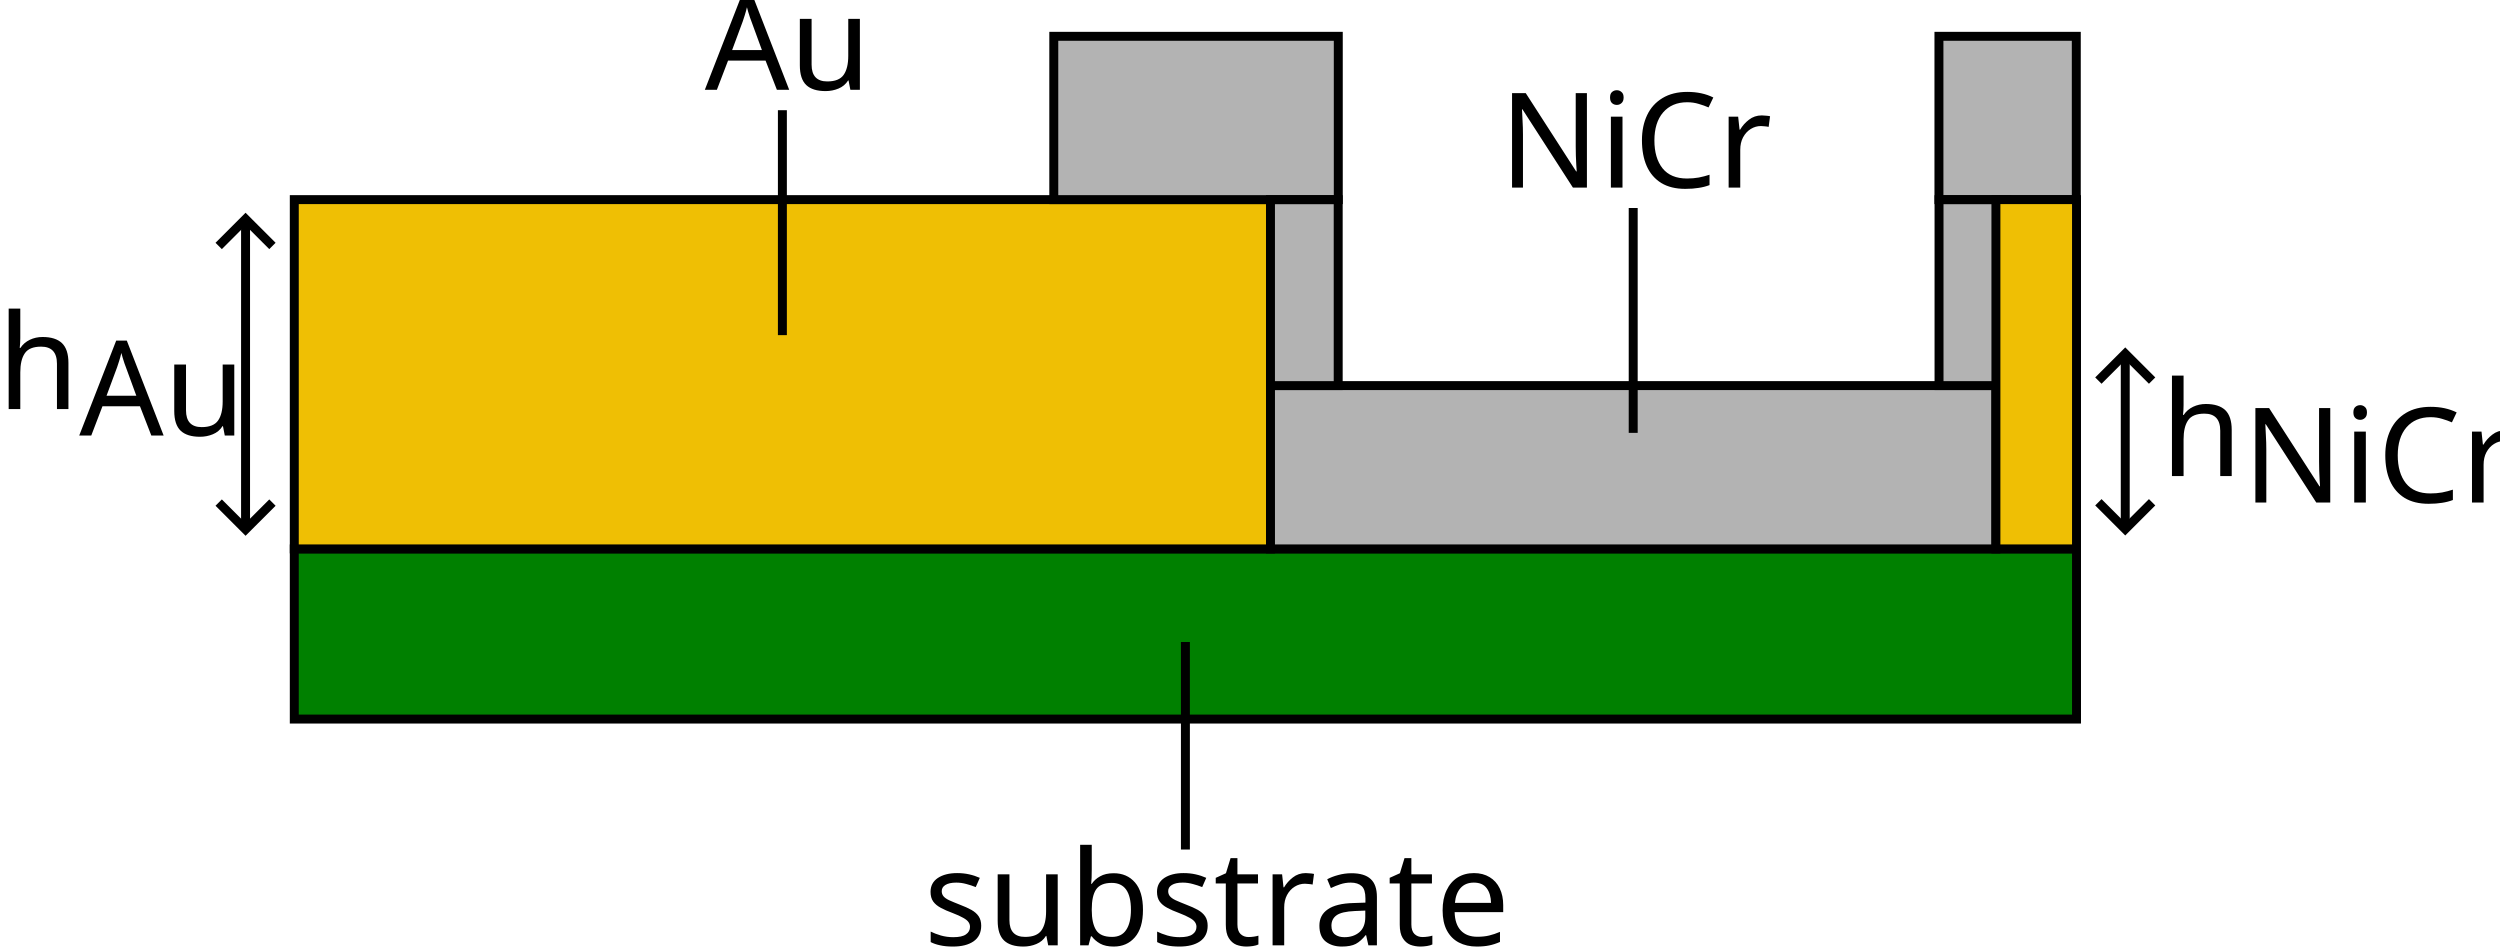
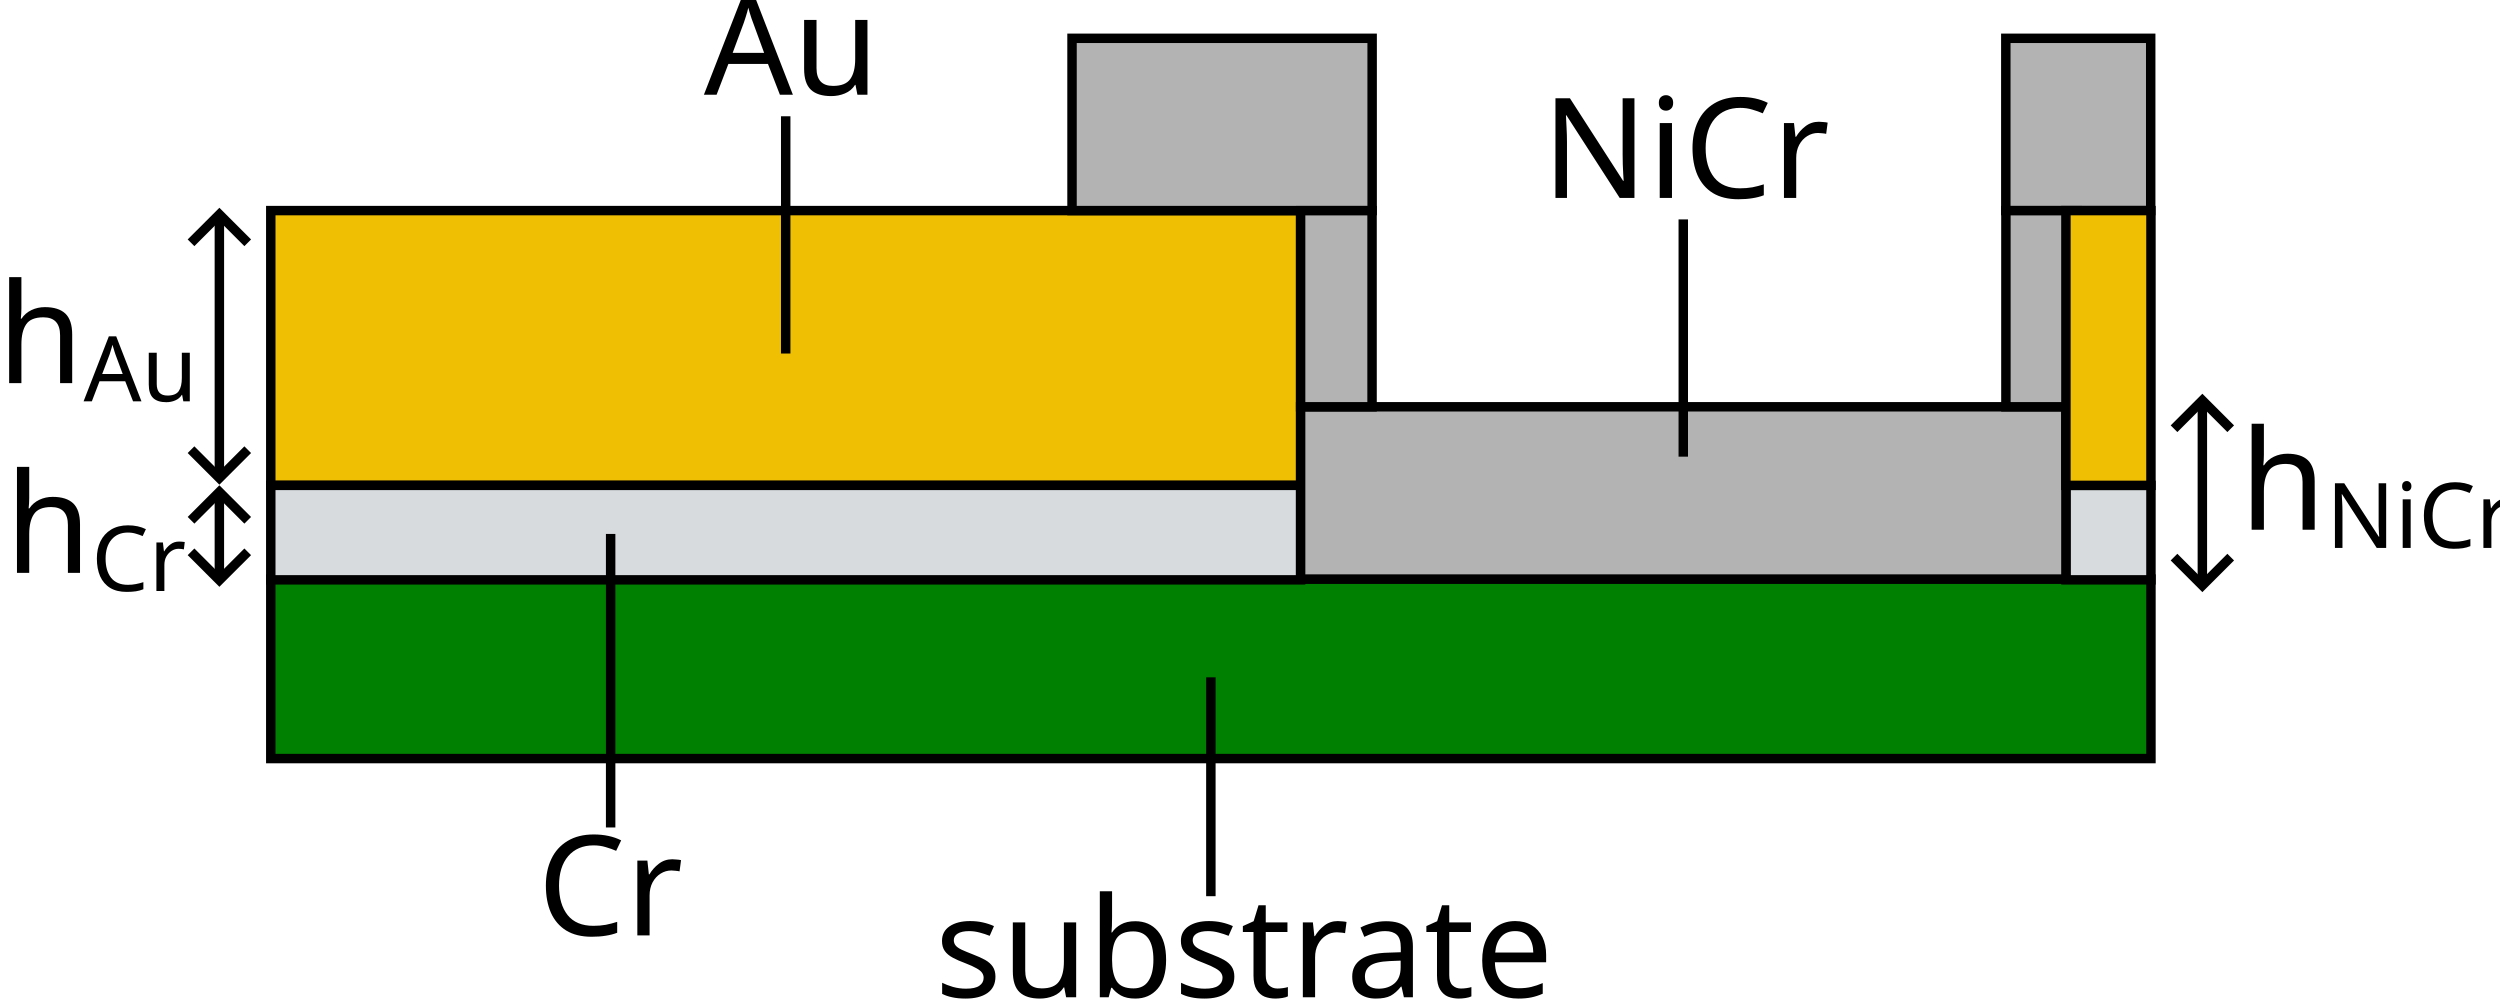
- <svg xmlns="http://www.w3.org/2000/svg" width="279.144mm" height="105.696mm" viewBox="0 0 279.144 105.696" version="1.1" id="svg1">
+ <svg xmlns="http://www.w3.org/2000/svg" width="264.603mm" height="105.696mm" viewBox="0 0 264.603 105.696" version="1.1" id="svg1">
  <defs id="defs1">
    <marker style="overflow:visible" id="marker4" refX="0" refY="0" orient="auto-start-reverse" markerWidth="1" markerHeight="1" viewBox="0 0 1 1" preserveAspectRatio="xMidYMid">
      <path style="fill:none;stroke:context-stroke;stroke-width:1;stroke-linecap:butt" d="M 3,-3 0,0 3,3" transform="rotate(180,0.125,0)" id="path4" />
    </marker>
    <marker style="overflow:visible" id="ArrowWide" refX="0" refY="0" orient="auto-start-reverse" markerWidth="1" markerHeight="1" viewBox="0 0 1 1" preserveAspectRatio="xMidYMid">
      <path style="fill:none;stroke:context-stroke;stroke-width:1;stroke-linecap:butt" d="M 3,-3 0,0 3,3" transform="rotate(180,0.125,0)" id="path3" />
    </marker>
    <marker style="overflow:visible" id="ArrowWide-9" refX="0" refY="0" orient="auto-start-reverse" markerWidth="1" markerHeight="1" viewBox="0 0 1 1" preserveAspectRatio="xMidYMid">
      <path style="fill:none;stroke:context-stroke;stroke-width:1;stroke-linecap:butt" d="M 3,-3 0,0 3,3" transform="rotate(180,0.125,0)" id="path3-3" />
    </marker>
    <marker style="overflow:visible" id="marker4-7" refX="0" refY="0" orient="auto-start-reverse" markerWidth="1" markerHeight="1" viewBox="0 0 1 1" preserveAspectRatio="xMidYMid">
      <path style="fill:none;stroke:context-stroke;stroke-width:1;stroke-linecap:butt" d="M 3,-3 0,0 3,3" transform="rotate(180,0.125,0)" id="path4-4" />
    </marker>
+     <marker style="overflow:visible" id="ArrowWide-9-2" refX="0" refY="0" orient="auto-start-reverse" markerWidth="1" markerHeight="1" viewBox="0 0 1 1" preserveAspectRatio="xMidYMid">
+       <path style="fill:none;stroke:context-stroke;stroke-width:1;stroke-linecap:butt" d="M 3,-3 0,0 3,3" transform="rotate(180,0.125,0)" id="path3-3-6" />
+     </marker>
+     <marker style="overflow:visible" id="marker4-7-9" refX="0" refY="0" orient="auto-start-reverse" markerWidth="1" markerHeight="1" viewBox="0 0 1 1" preserveAspectRatio="xMidYMid">
+       <path style="fill:none;stroke:context-stroke;stroke-width:1;stroke-linecap:butt" d="M 3,-3 0,0 3,3" transform="rotate(180,0.125,0)" id="path4-4-4" />
+     </marker>
  </defs>
-   <g id="layer1" transform="translate(-18.87489,-101.8994)">
+   <g id="layer1" transform="translate(-23.07459,-101.8994)">
    <rect style="fill:#008000;stroke:#000000;stroke-width:1;stroke-dasharray:none" id="rect1" width="199" height="19" x="51.734" y="163.188" />
-     <rect style="fill:#efbf04;fill-opacity:1;stroke:#000000;stroke-width:1;stroke-dasharray:none" id="rect1-3" width="109" height="39" x="51.734" y="124.189" />
+     <rect style="fill:#efbf04;fill-opacity:1;stroke:#000000;stroke-width:1;stroke-dasharray:none" id="rect1-3" width="109" height="29.083" x="51.734" y="124.189" />
+     <rect style="fill:#d8dbde;fill-opacity:1;stroke:#000000;stroke-width:1;stroke-dasharray:none" id="rect1-3-8" width="109" height="10" x="51.734" y="153.272" />
+     <rect style="fill:#d8dbde;fill-opacity:1;stroke:#000000;stroke-width:1;stroke-dasharray:none" id="rect1-3-8-2" width="9" height="10" x="241.734" y="153.272" />
    <rect style="fill:#b3b3b3;fill-opacity:1;stroke:#000000;stroke-width:1;stroke-dasharray:none" id="rect1-3-1" width="81" height="18.235" x="160.734" y="144.954" />
    <g id="g6">
      <rect style="fill:#b3b3b3;fill-opacity:1;stroke:#000000;stroke-width:1;stroke-dasharray:none" id="rect1-3-1-4" width="31.765" height="18.235" x="136.539" y="105.954" />
      <rect style="fill:#b3b3b3;fill-opacity:1;stroke:#000000;stroke-width:1;stroke-dasharray:none" id="rect1-3-1-4-7" width="20.757" height="7.562" x="124.197" y="-168.295" transform="rotate(90)" />
    </g>
    <g id="g6-8" transform="matrix(-1,0,0,1,403.6773,0)">
      <rect style="fill:#b3b3b3;fill-opacity:1;stroke:#000000;stroke-width:1;stroke-dasharray:none" id="rect1-3-1-4-5" width="15.336" height="18.235" x="152.969" y="105.954" />
      <rect style="fill:#b3b3b3;fill-opacity:1;stroke:#000000;stroke-width:1;stroke-dasharray:none" id="rect1-3-1-4-7-8" width="20.757" height="7.562" x="124.197" y="-168.295" transform="rotate(90)" />
    </g>
-     <rect style="fill:#efbf04;fill-opacity:1;stroke:#000000;stroke-width:1;stroke-dasharray:none" id="rect1-3-5" width="9" height="39" x="241.734" y="124.189" />
+     <rect style="fill:#efbf04;fill-opacity:1;stroke:#000000;stroke-width:1;stroke-dasharray:none" id="rect1-3-5" width="9" height="29.083" x="241.734" y="124.189" />
    <text xml:space="preserve" style="font-style:normal;font-variant:normal;font-weight:normal;font-stretch:normal;font-size:14.77px;line-height:0;font-family:Charter;-inkscape-font-specification:'Charter, Normal';font-variant-ligatures:normal;font-variant-caps:normal;font-variant-numeric:normal;font-variant-east-asian:normal;fill:#000000;fill-opacity:1;stroke:none;stroke-width:1;stroke-dasharray:none" x="122.029" y="207.451" id="text1">
      <tspan id="tspan1" style="font-style:normal;font-variant:normal;font-weight:normal;font-stretch:normal;font-size:14.77px;font-family:Charter;-inkscape-font-specification:'Charter, Normal';font-variant-ligatures:normal;font-variant-caps:normal;font-variant-numeric:normal;font-variant-east-asian:normal;fill:#000000;fill-opacity:1;stroke:none;stroke-width:1" x="122.029" y="207.451">substrate</tspan>
    </text>
    <text xml:space="preserve" style="font-style:normal;font-variant:normal;font-weight:normal;font-stretch:normal;font-size:14.77px;line-height:0;font-family:Charter;-inkscape-font-specification:'Charter, Normal';font-variant-ligatures:normal;font-variant-caps:normal;font-variant-numeric:normal;font-variant-east-asian:normal;fill:#000000;fill-opacity:1;stroke:none;stroke-width:1;stroke-dasharray:none" x="97.576" y="111.931" id="text1-4">
      <tspan id="tspan1-0" style="font-style:normal;font-variant:normal;font-weight:normal;font-stretch:normal;font-size:14.77px;font-family:Charter;-inkscape-font-specification:'Charter, Normal';font-variant-ligatures:normal;font-variant-caps:normal;font-variant-numeric:normal;font-variant-east-asian:normal;fill:#000000;fill-opacity:1;stroke:none;stroke-width:1" x="97.576" y="111.931">Au</tspan>
    </text>
+     <text xml:space="preserve" style="font-style:normal;font-variant:normal;font-weight:normal;font-stretch:normal;font-size:14.77px;line-height:0;font-family:Charter;-inkscape-font-specification:'Charter, Normal';font-variant-ligatures:normal;font-variant-caps:normal;font-variant-numeric:normal;font-variant-east-asian:normal;fill:#000000;fill-opacity:1;stroke:none;stroke-width:1;stroke-dasharray:none" x="79.945" y="200.908" id="text1-4-1">
+       <tspan id="tspan1-0-10" style="font-style:normal;font-variant:normal;font-weight:normal;font-stretch:normal;font-size:14.77px;font-family:Charter;-inkscape-font-specification:'Charter, Normal';font-variant-ligatures:normal;font-variant-caps:normal;font-variant-numeric:normal;font-variant-east-asian:normal;fill:#000000;fill-opacity:1;stroke:none;stroke-width:1" x="79.945" y="200.908">Cr</tspan>
+     </text>
    <path style="fill:#000000;fill-opacity:1;stroke:#000000;stroke-width:0.853;stroke-dasharray:none;stroke-opacity:1" d="m 134.758,92.073 c 0,-6.585 0,-13.17 0,-19.755" id="path1" transform="matrix(1.172804,0,0,1.172804,-6.810424,88.77096)" />
    <path style="fill:#000000;fill-opacity:1;stroke:#000000;stroke-width:0.787;stroke-dasharray:none;stroke-opacity:1" d="m 134.758,92.073 c 0,-6.585 0,-13.17 0,-19.755" id="path1-4" transform="matrix(1.27101,0,0,1.27101,-65.0444,22.29023)" />
+     <path style="fill:#000000;fill-opacity:1;stroke:#000000;stroke-width:0.636;stroke-dasharray:none;stroke-opacity:1" d="m 134.758,92.073 c 0,-6.585 0,-13.17 0,-19.755" id="path1-4-28" transform="matrix(1.572695,0,0,1.572695,-124.2271,44.67646)" />
    <text xml:space="preserve" style="font-style:normal;font-variant:normal;font-weight:normal;font-stretch:normal;font-size:14.77px;line-height:0;font-family:Charter;-inkscape-font-specification:'Charter, Normal';font-variant-ligatures:normal;font-variant-caps:normal;font-variant-numeric:normal;font-variant-east-asian:normal;fill:#000000;fill-opacity:1;stroke:none;stroke-width:1;stroke-dasharray:none" x="186.269" y="122.846" id="text1-4-6">
      <tspan id="tspan1-0-1" style="font-style:normal;font-variant:normal;font-weight:normal;font-stretch:normal;font-size:14.77px;font-family:Charter;-inkscape-font-specification:'Charter, Normal';font-variant-ligatures:normal;font-variant-caps:normal;font-variant-numeric:normal;font-variant-east-asian:normal;fill:#000000;fill-opacity:1;stroke:none;stroke-width:1" x="186.269" y="122.846">NiCr</tspan>
    </text>
-     <text xml:space="preserve" style="font-style:normal;font-variant:normal;font-weight:normal;font-stretch:normal;font-size:14.77px;line-height:0;font-family:Charter;-inkscape-font-specification:'Charter, Normal';font-variant-ligatures:normal;font-variant-caps:normal;font-variant-numeric:normal;font-variant-east-asian:normal;fill:#000000;fill-opacity:1;stroke:none;stroke-width:1;stroke-dasharray:none" x="260.142" y="155.056" id="text1-4-6-0">
-       <tspan id="tspan1-0-1-6" style="font-style:normal;font-variant:normal;font-weight:normal;font-stretch:normal;font-size:14.77px;font-family:Charter;-inkscape-font-specification:'Charter, Normal';font-variant-ligatures:normal;font-variant-caps:normal;font-variant-numeric:normal;font-variant-east-asian:normal;fill:#000000;fill-opacity:1;stroke:none;stroke-width:1" x="260.142" y="155.056">h<tspan style="font-style:normal;font-variant:normal;font-weight:normal;font-stretch:normal;font-size:14.77px;font-family:Charter;-inkscape-font-specification:'Charter, Normal';font-variant-ligatures:normal;font-variant-caps:normal;font-variant-numeric:normal;font-variant-east-asian:normal;baseline-shift:sub" id="tspan5">NiCr</tspan>
+     <text xml:space="preserve" style="font-style:normal;font-variant:normal;font-weight:normal;font-stretch:normal;font-size:14.77px;line-height:0;font-family:Charter;-inkscape-font-specification:'Charter, Normal';font-variant-ligatures:normal;font-variant-caps:normal;font-variant-numeric:normal;font-variant-east-asian:normal;fill:#000000;fill-opacity:1;stroke:none;stroke-width:1;stroke-dasharray:none" x="260.142" y="157.97" id="text1-4-6-0">
+       <tspan id="tspan1-0-1-6" style="font-style:normal;font-variant:normal;font-weight:normal;font-stretch:normal;font-size:14.77px;font-family:Charter;-inkscape-font-specification:'Charter, Normal';font-variant-ligatures:normal;font-variant-caps:normal;font-variant-numeric:normal;font-variant-east-asian:normal;fill:#000000;fill-opacity:1;stroke:none;stroke-width:1" x="260.142" y="157.97">h<tspan style="font-size:65%;baseline-shift:sub" id="tspan7">NiCr</tspan>
      </tspan>
    </text>
    <path style="fill:#000000;fill-opacity:1;stroke:#000000;stroke-width:0.787;stroke-dasharray:none;stroke-opacity:1" d="m 134.758,92.073 c 0,-6.585 0,-13.17 0,-19.755" id="path1-4-2" transform="matrix(1.27101,0,0,1.27101,29.9556,33.20542)" />
-     <path style="fill:#000000;fill-opacity:1;stroke:#000000;stroke-width:1;stroke-dasharray:none;stroke-opacity:1;marker-start:url(#ArrowWide);marker-end:url(#marker4)" d="m 242.673,39.764 c 0,6.362 0,12.724 0,19.087" id="path2" transform="translate(13.50199,101.8817)" />
-     <text xml:space="preserve" style="font-style:normal;font-variant:normal;font-weight:normal;font-stretch:normal;font-size:14.77px;line-height:0;font-family:Charter;-inkscape-font-specification:'Charter, Normal';font-variant-ligatures:normal;font-variant-caps:normal;font-variant-numeric:normal;font-variant-east-asian:normal;fill:#000000;fill-opacity:1;stroke:none;stroke-width:1;stroke-dasharray:none" x="18.594" y="147.574" id="text1-4-6-0-4">
-       <tspan id="tspan1-0-1-6-0" style="font-style:normal;font-variant:normal;font-weight:normal;font-stretch:normal;font-size:14.77px;font-family:Charter;-inkscape-font-specification:'Charter, Normal';font-variant-ligatures:normal;font-variant-caps:normal;font-variant-numeric:normal;font-variant-east-asian:normal;fill:#000000;fill-opacity:1;stroke:none;stroke-width:1" x="18.594" y="147.574">h<tspan style="font-style:normal;font-variant:normal;font-weight:normal;font-stretch:normal;font-size:14.77px;font-family:Charter;-inkscape-font-specification:'Charter, Normal';font-variant-ligatures:normal;font-variant-caps:normal;font-variant-numeric:normal;font-variant-east-asian:normal;baseline-shift:sub" id="tspan6">Au</tspan>
+     <path style="fill:#000000;fill-opacity:1;stroke:#000000;stroke-width:1;stroke-dasharray:none;stroke-opacity:1;marker-start:url(#ArrowWide);marker-end:url(#marker4)" d="m 242.673,39.764 c 0,6.362 0,12.724 0,19.087" id="path2" transform="translate(13.50199,104.7643)" />
+     <text xml:space="preserve" style="font-style:normal;font-variant:normal;font-weight:normal;font-stretch:normal;font-size:14.77px;line-height:0;font-family:Charter;-inkscape-font-specification:'Charter, Normal';font-variant-ligatures:normal;font-variant-caps:normal;font-variant-numeric:normal;font-variant-east-asian:normal;fill:#000000;fill-opacity:1;stroke:none;stroke-width:1;stroke-dasharray:none" x="22.793" y="142.455" id="text1-4-6-0-4">
+       <tspan id="tspan1-0-1-6-0" style="font-style:normal;font-variant:normal;font-weight:normal;font-stretch:normal;font-size:14.77px;font-family:Charter;-inkscape-font-specification:'Charter, Normal';font-variant-ligatures:normal;font-variant-caps:normal;font-variant-numeric:normal;font-variant-east-asian:normal;fill:#000000;fill-opacity:1;stroke:none;stroke-width:1" x="22.793" y="142.455">h<tspan style="font-size:65%;baseline-shift:sub" id="tspan6">Au</tspan>
      </tspan>
    </text>
-     <path style="fill:#000000;fill-opacity:1;stroke:#000000;stroke-width:0.559;stroke-dasharray:none;stroke-opacity:1;marker-start:url(#ArrowWide-9);marker-end:url(#marker4-7)" d="m 242.673,39.764 c 0,6.362 0,12.724 0,19.087" id="path2-7" transform="matrix(1.789443,0,0,1.789443,-387.9564,55.45658)" />
+     <text xml:space="preserve" style="font-style:normal;font-variant:normal;font-weight:normal;font-stretch:normal;font-size:14.77px;line-height:0;font-family:Charter;-inkscape-font-specification:'Charter, Normal';font-variant-ligatures:normal;font-variant-caps:normal;font-variant-numeric:normal;font-variant-east-asian:normal;fill:#000000;fill-opacity:1;stroke:none;stroke-width:1;stroke-dasharray:none" x="23.621" y="162.535" id="text1-4-6-0-4-8">
+       <tspan id="tspan2" x="23.621" y="162.535">h<tspan style="font-size:65%;baseline-shift:sub" id="tspan3">Cr</tspan>
+       </tspan>
+     </text>
+     <path style="fill:#000000;fill-opacity:1;stroke:#000000;stroke-width:0.697;stroke-dasharray:none;stroke-opacity:1;marker-start:url(#ArrowWide-9);marker-end:url(#marker4-7)" d="m 242.673,39.764 c 0,6.362 0,12.724 0,19.087" id="path2-7" transform="matrix(1.435396,0,0,1.435396,-302.0389,67.76993)" />
+     <path style="fill:#000000;fill-opacity:1;stroke:#000000;stroke-width:2.16;stroke-dasharray:none;stroke-opacity:1;marker-start:url(#ArrowWide-9-2);marker-end:url(#marker4-7-9)" d="m 242.673,39.764 c 0,6.362 0,12.724 0,19.087" id="path2-7-7" transform="matrix(0.4628623,0,0,0.4628623,-66.03139,135.8137)" />
    <text xml:space="preserve" style="font-size:14.77px;line-height:0;font-family:Arial;-inkscape-font-specification:'Arial, Normal';fill:#000000;fill-opacity:1;stroke:#000000;stroke-width:1;stroke-dasharray:none;stroke-opacity:1" x="272.955" y="145.224" id="text4">
      <tspan id="tspan4" style="stroke-width:1" x="272.955" y="145.224" />
    </text>
  </g>
</svg>
